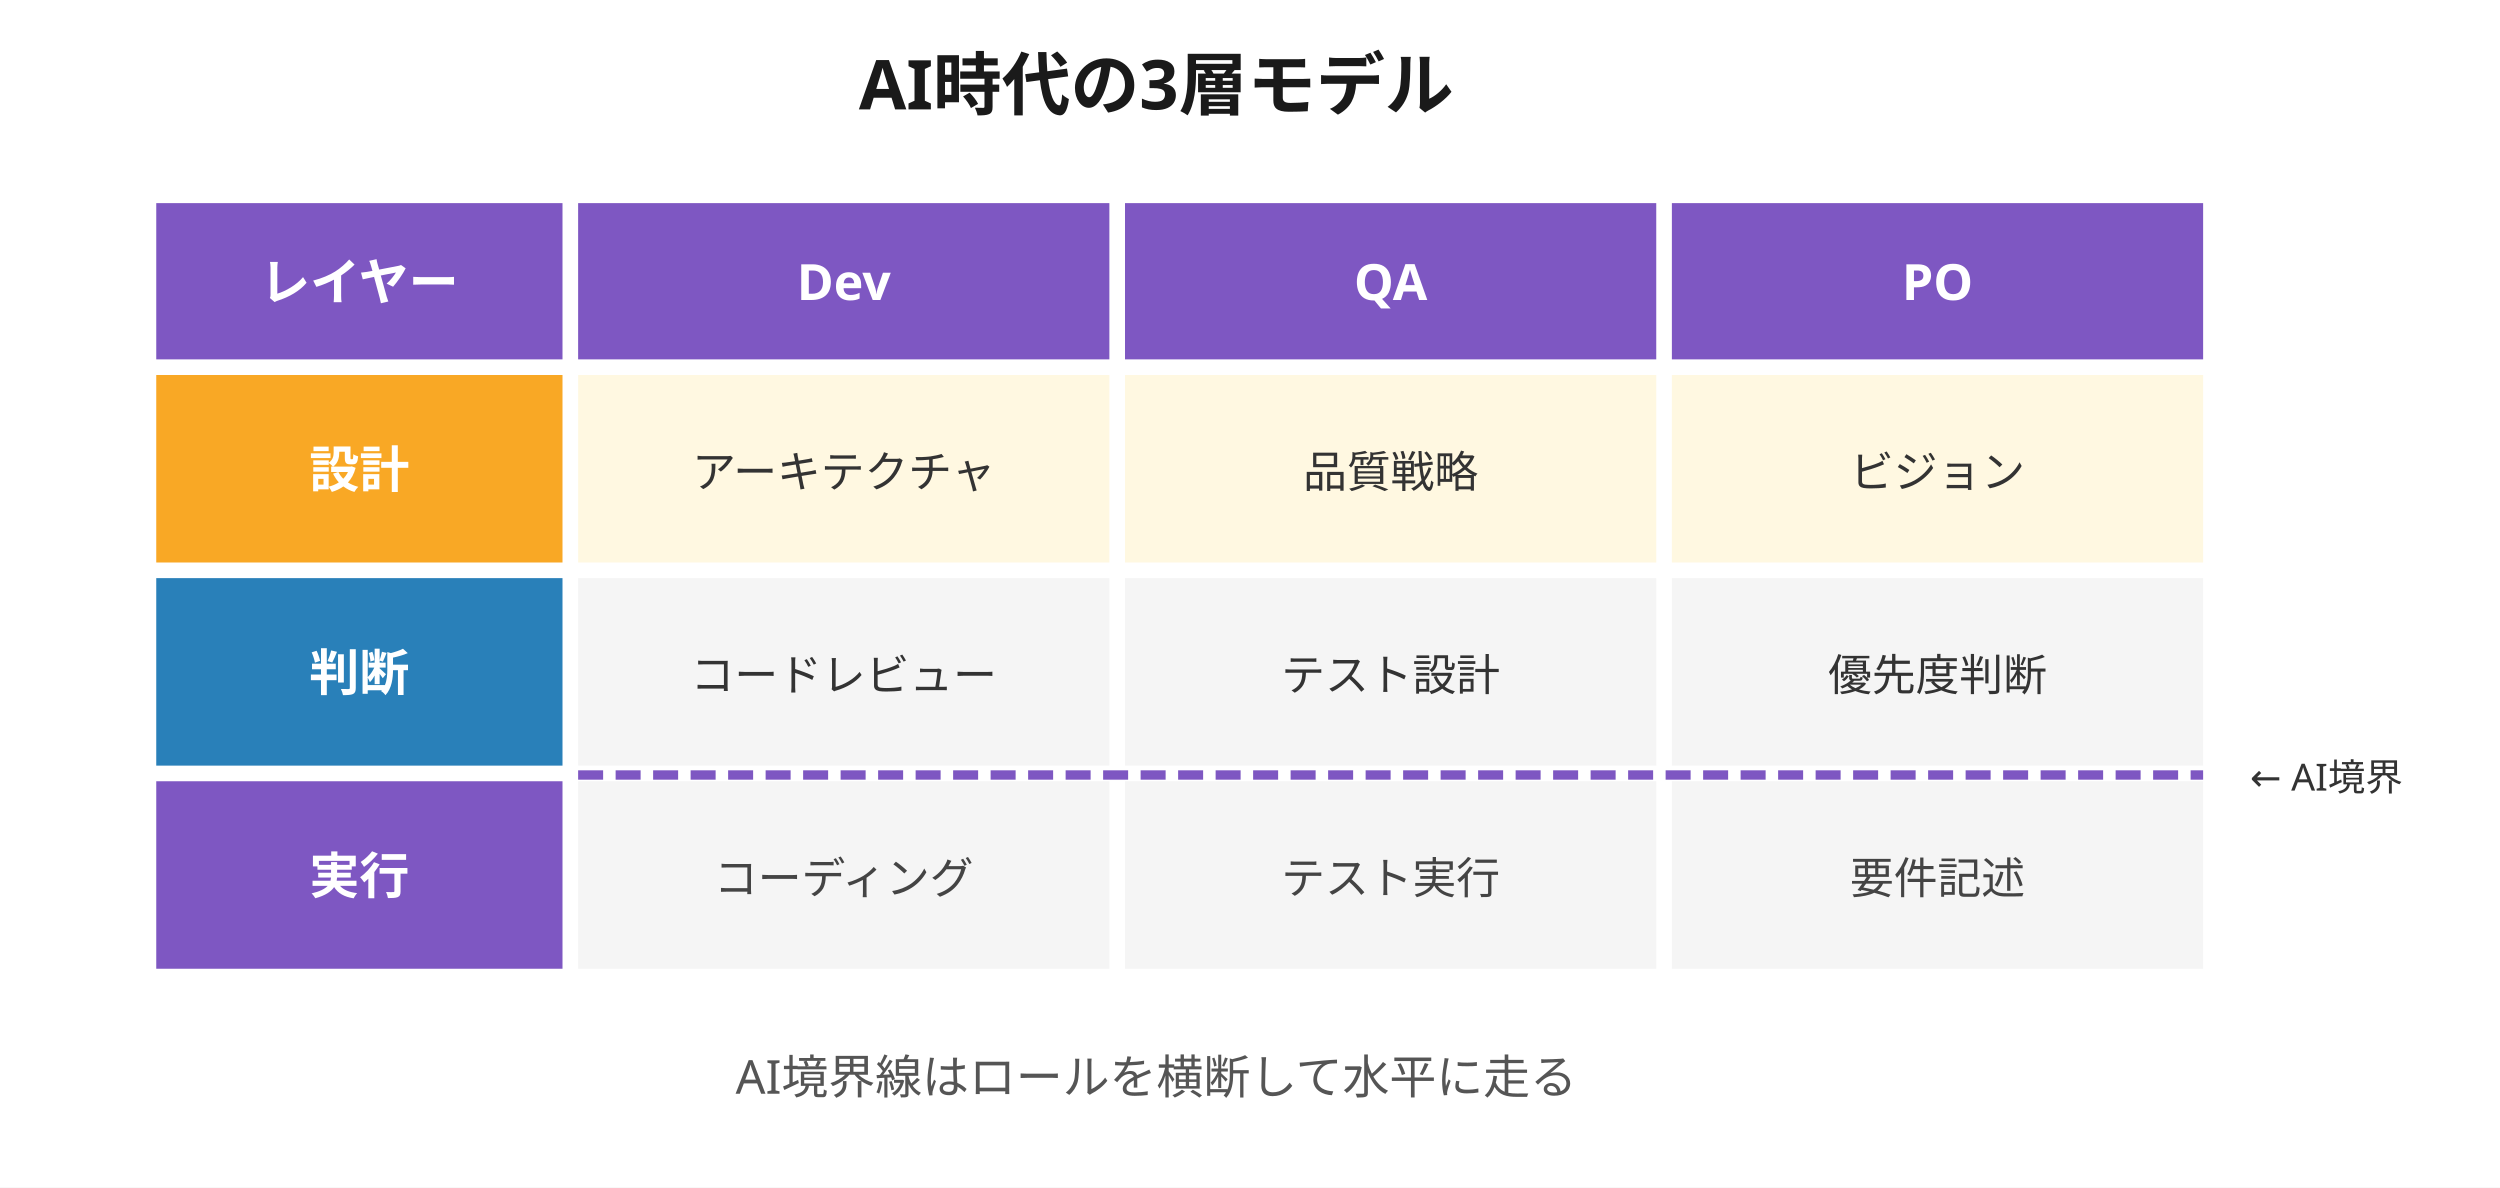
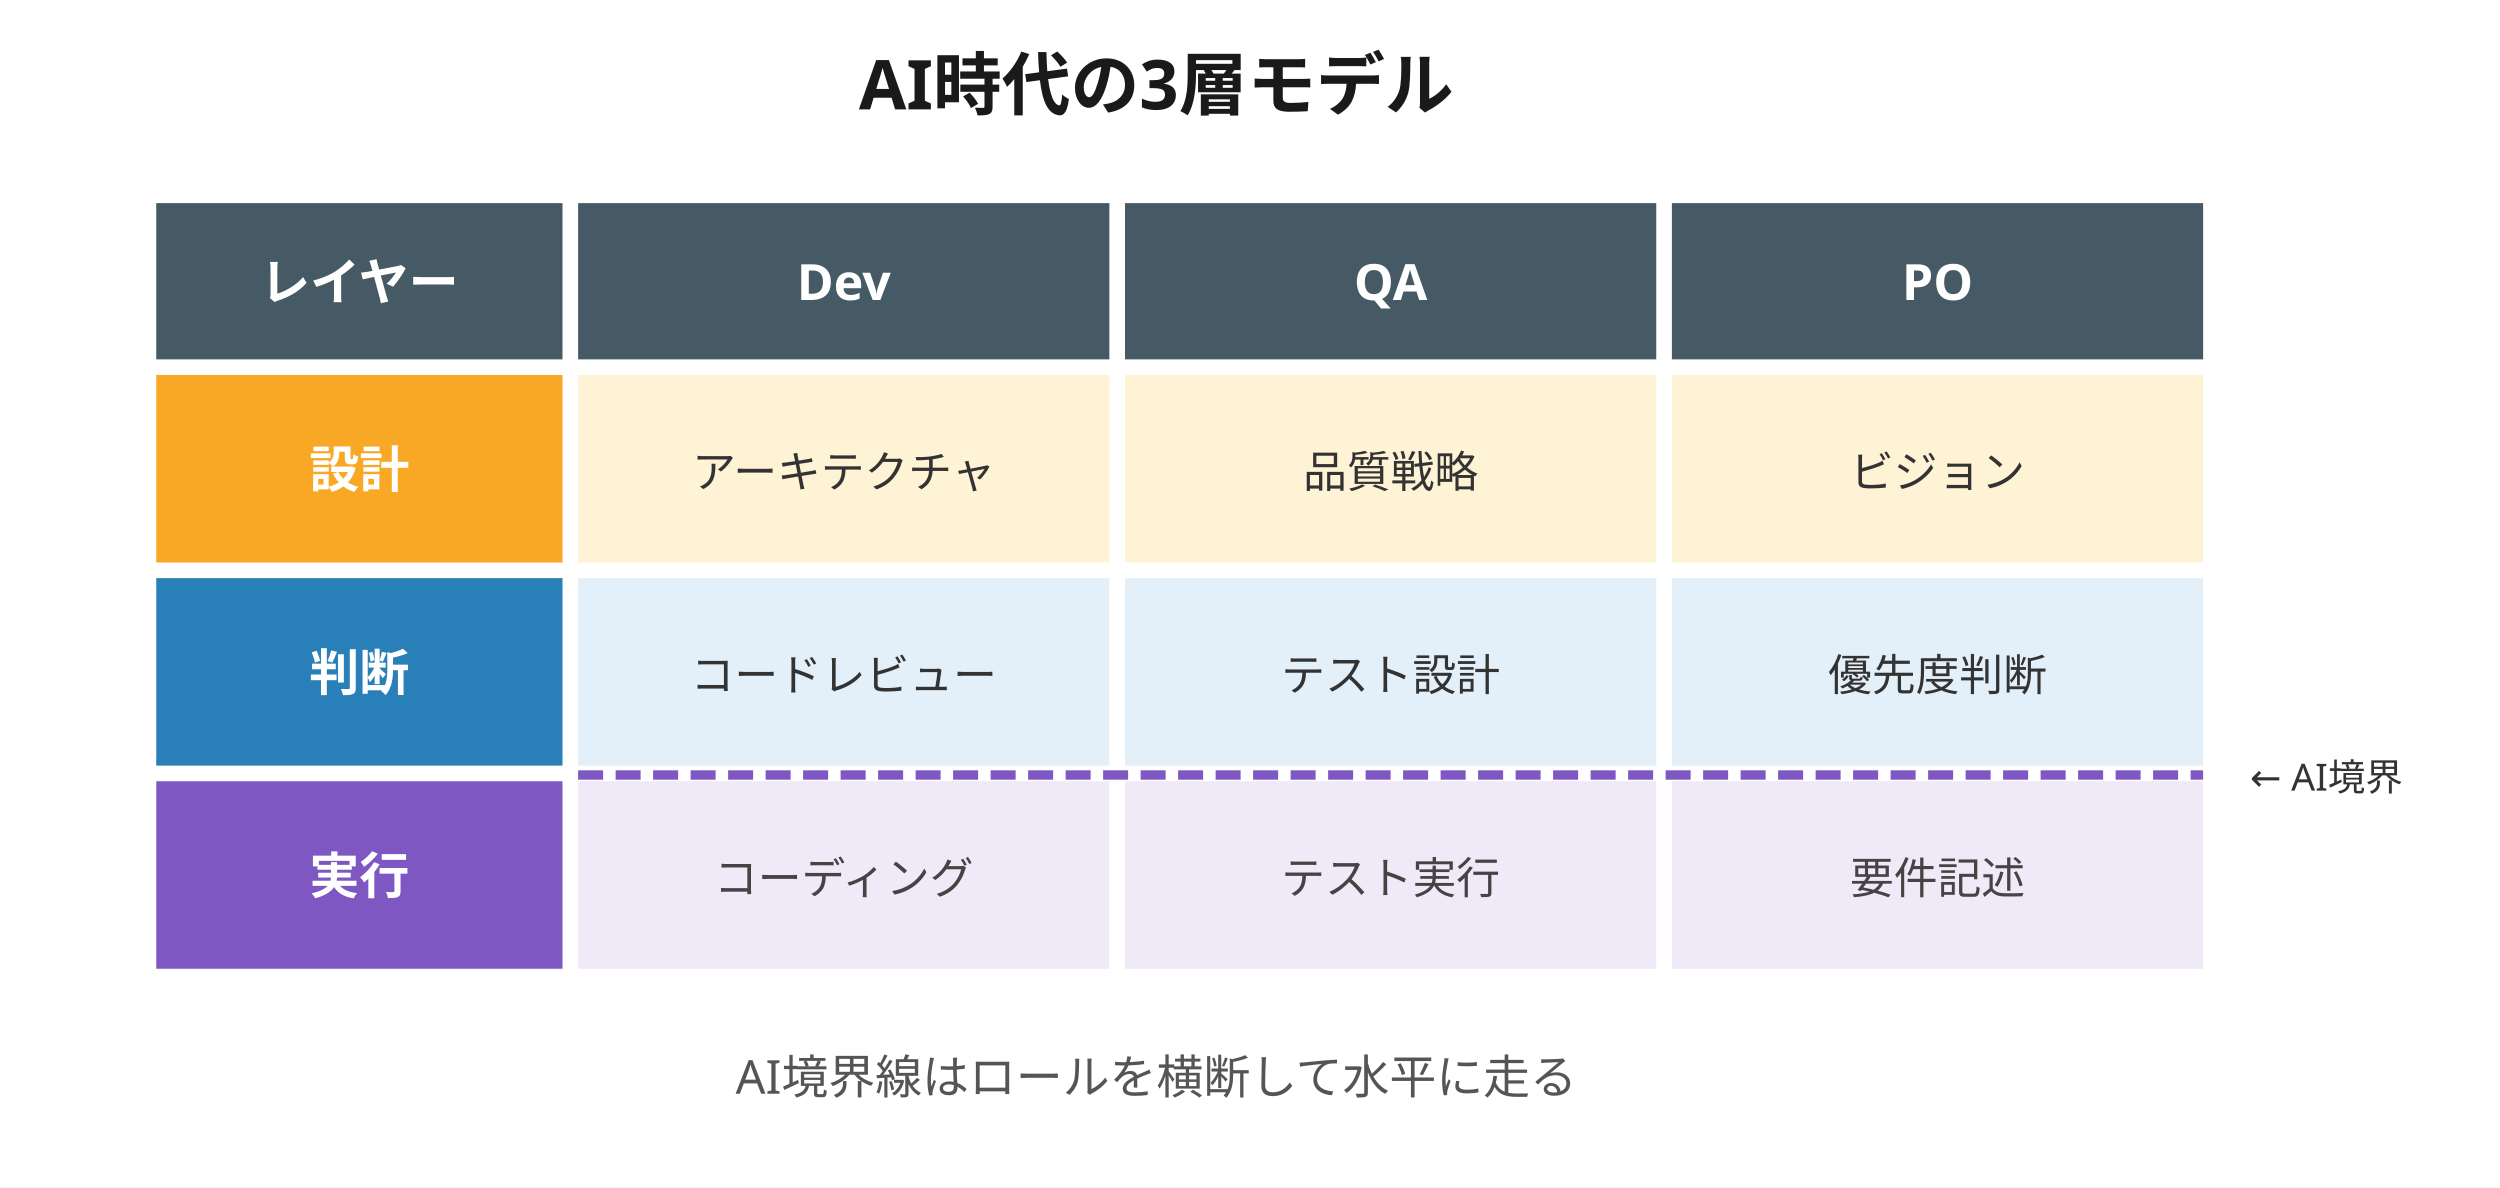
<svg xmlns="http://www.w3.org/2000/svg" viewBox="0 0 800 380" font-family="'Hiragino Sans', 'Hiragino Kaku Gothic ProN', sans-serif">
  <rect width="800" height="380" fill="#ffffff" />
  <text x="370" y="35" text-anchor="middle" font-size="22" font-weight="bold" fill="#1a1a1a">AI時代の3層モデル</text>
-   <rect x="50" y="65" width="130" height="50" fill="#7E57C2" />
+   <rect x="50" y="65" width="130" height="50" fill="#455A64" />
  <text x="115" y="96" text-anchor="middle" font-size="16" font-weight="bold" fill="#fff">レイヤー</text>
-   <rect x="185" y="65" width="170" height="50" fill="#7E57C2" />
+   <rect x="185" y="65" width="170" height="50" fill="#455A64" />
  <text x="270" y="96" text-anchor="middle" font-size="16" font-weight="bold" fill="#fff">Dev</text>
-   <rect x="360" y="65" width="170" height="50" fill="#7E57C2" />
+   <rect x="360" y="65" width="170" height="50" fill="#455A64" />
  <text x="445" y="96" text-anchor="middle" font-size="16" font-weight="bold" fill="#fff">QA</text>
-   <rect x="535" y="65" width="170" height="50" fill="#7E57C2" />
+   <rect x="535" y="65" width="170" height="50" fill="#455A64" />
  <text x="620" y="96" text-anchor="middle" font-size="16" font-weight="bold" fill="#fff">PO</text>
  <rect x="50" y="120" width="130" height="60" fill="#F9A825" />
  <text x="115" y="156" text-anchor="middle" font-size="16" font-weight="bold" fill="#fff">設計</text>
-   <rect x="185" y="120" width="170" height="60" fill="#FFF8E1" />
+   <rect x="185" y="120" width="170" height="60" fill="#FFF3D6" />
  <text x="270" y="156" text-anchor="middle" font-size="14" fill="#333">アーキテクチャ</text>
-   <rect x="360" y="120" width="170" height="60" fill="#FFF8E1" />
+   <rect x="360" y="120" width="170" height="60" fill="#FFF3D6" />
  <text x="445" y="156" text-anchor="middle" font-size="14" fill="#333">品質戦略</text>
-   <rect x="535" y="120" width="170" height="60" fill="#FFF8E1" />
+   <rect x="535" y="120" width="170" height="60" fill="#FFF3D6" />
  <text x="620" y="156" text-anchor="middle" font-size="14" fill="#333">ビジョン</text>
  <rect x="50" y="185" width="130" height="60" fill="#2980B9" />
  <text x="115" y="221" text-anchor="middle" font-size="16" font-weight="bold" fill="#fff">判断</text>
-   <rect x="185" y="185" width="170" height="60" fill="#F5F5F5" />
+   <rect x="185" y="185" width="170" height="60" fill="#E3F0FA" />
  <text x="270" y="221" text-anchor="middle" font-size="14" fill="#333">コードレビュー</text>
-   <rect x="360" y="185" width="170" height="60" fill="#F5F5F5" />
+   <rect x="360" y="185" width="170" height="60" fill="#E3F0FA" />
  <text x="445" y="221" text-anchor="middle" font-size="14" fill="#333">テスト設計</text>
-   <rect x="535" y="185" width="170" height="60" fill="#F5F5F5" />
+   <rect x="535" y="185" width="170" height="60" fill="#E3F0FA" />
  <text x="620" y="221" text-anchor="middle" font-size="14" fill="#333">優先度判断</text>
  <line x1="185" y1="248" x2="705" y2="248" stroke="#7E57C2" stroke-width="3" stroke-dasharray="8,4" />
  <text x="720" y="253" font-size="12" fill="#333">← AI境界</text>
  <rect x="50" y="250" width="130" height="60" fill="#7E57C2" />
  <text x="115" y="286" text-anchor="middle" font-size="16" font-weight="bold" fill="#fff">実行</text>
-   <rect x="185" y="250" width="170" height="60" fill="#F5F5F5" />
+   <rect x="185" y="250" width="170" height="60" fill="#EFE9F8" />
  <text x="270" y="286" text-anchor="middle" font-size="14" fill="#444">コーディング</text>
-   <rect x="360" y="250" width="170" height="60" fill="#F5F5F5" />
+   <rect x="360" y="250" width="170" height="60" fill="#EFE9F8" />
  <text x="445" y="286" text-anchor="middle" font-size="14" fill="#444">テスト実行</text>
-   <rect x="535" y="250" width="170" height="60" fill="#F5F5F5" />
+   <rect x="535" y="250" width="170" height="60" fill="#EFE9F8" />
  <text x="620" y="286" text-anchor="middle" font-size="14" fill="#444">要件記述</text>
  <text x="370" y="350" text-anchor="middle" font-size="15" fill="#555">AI境界線はロールを横断して水平に走る</text>
</svg>
